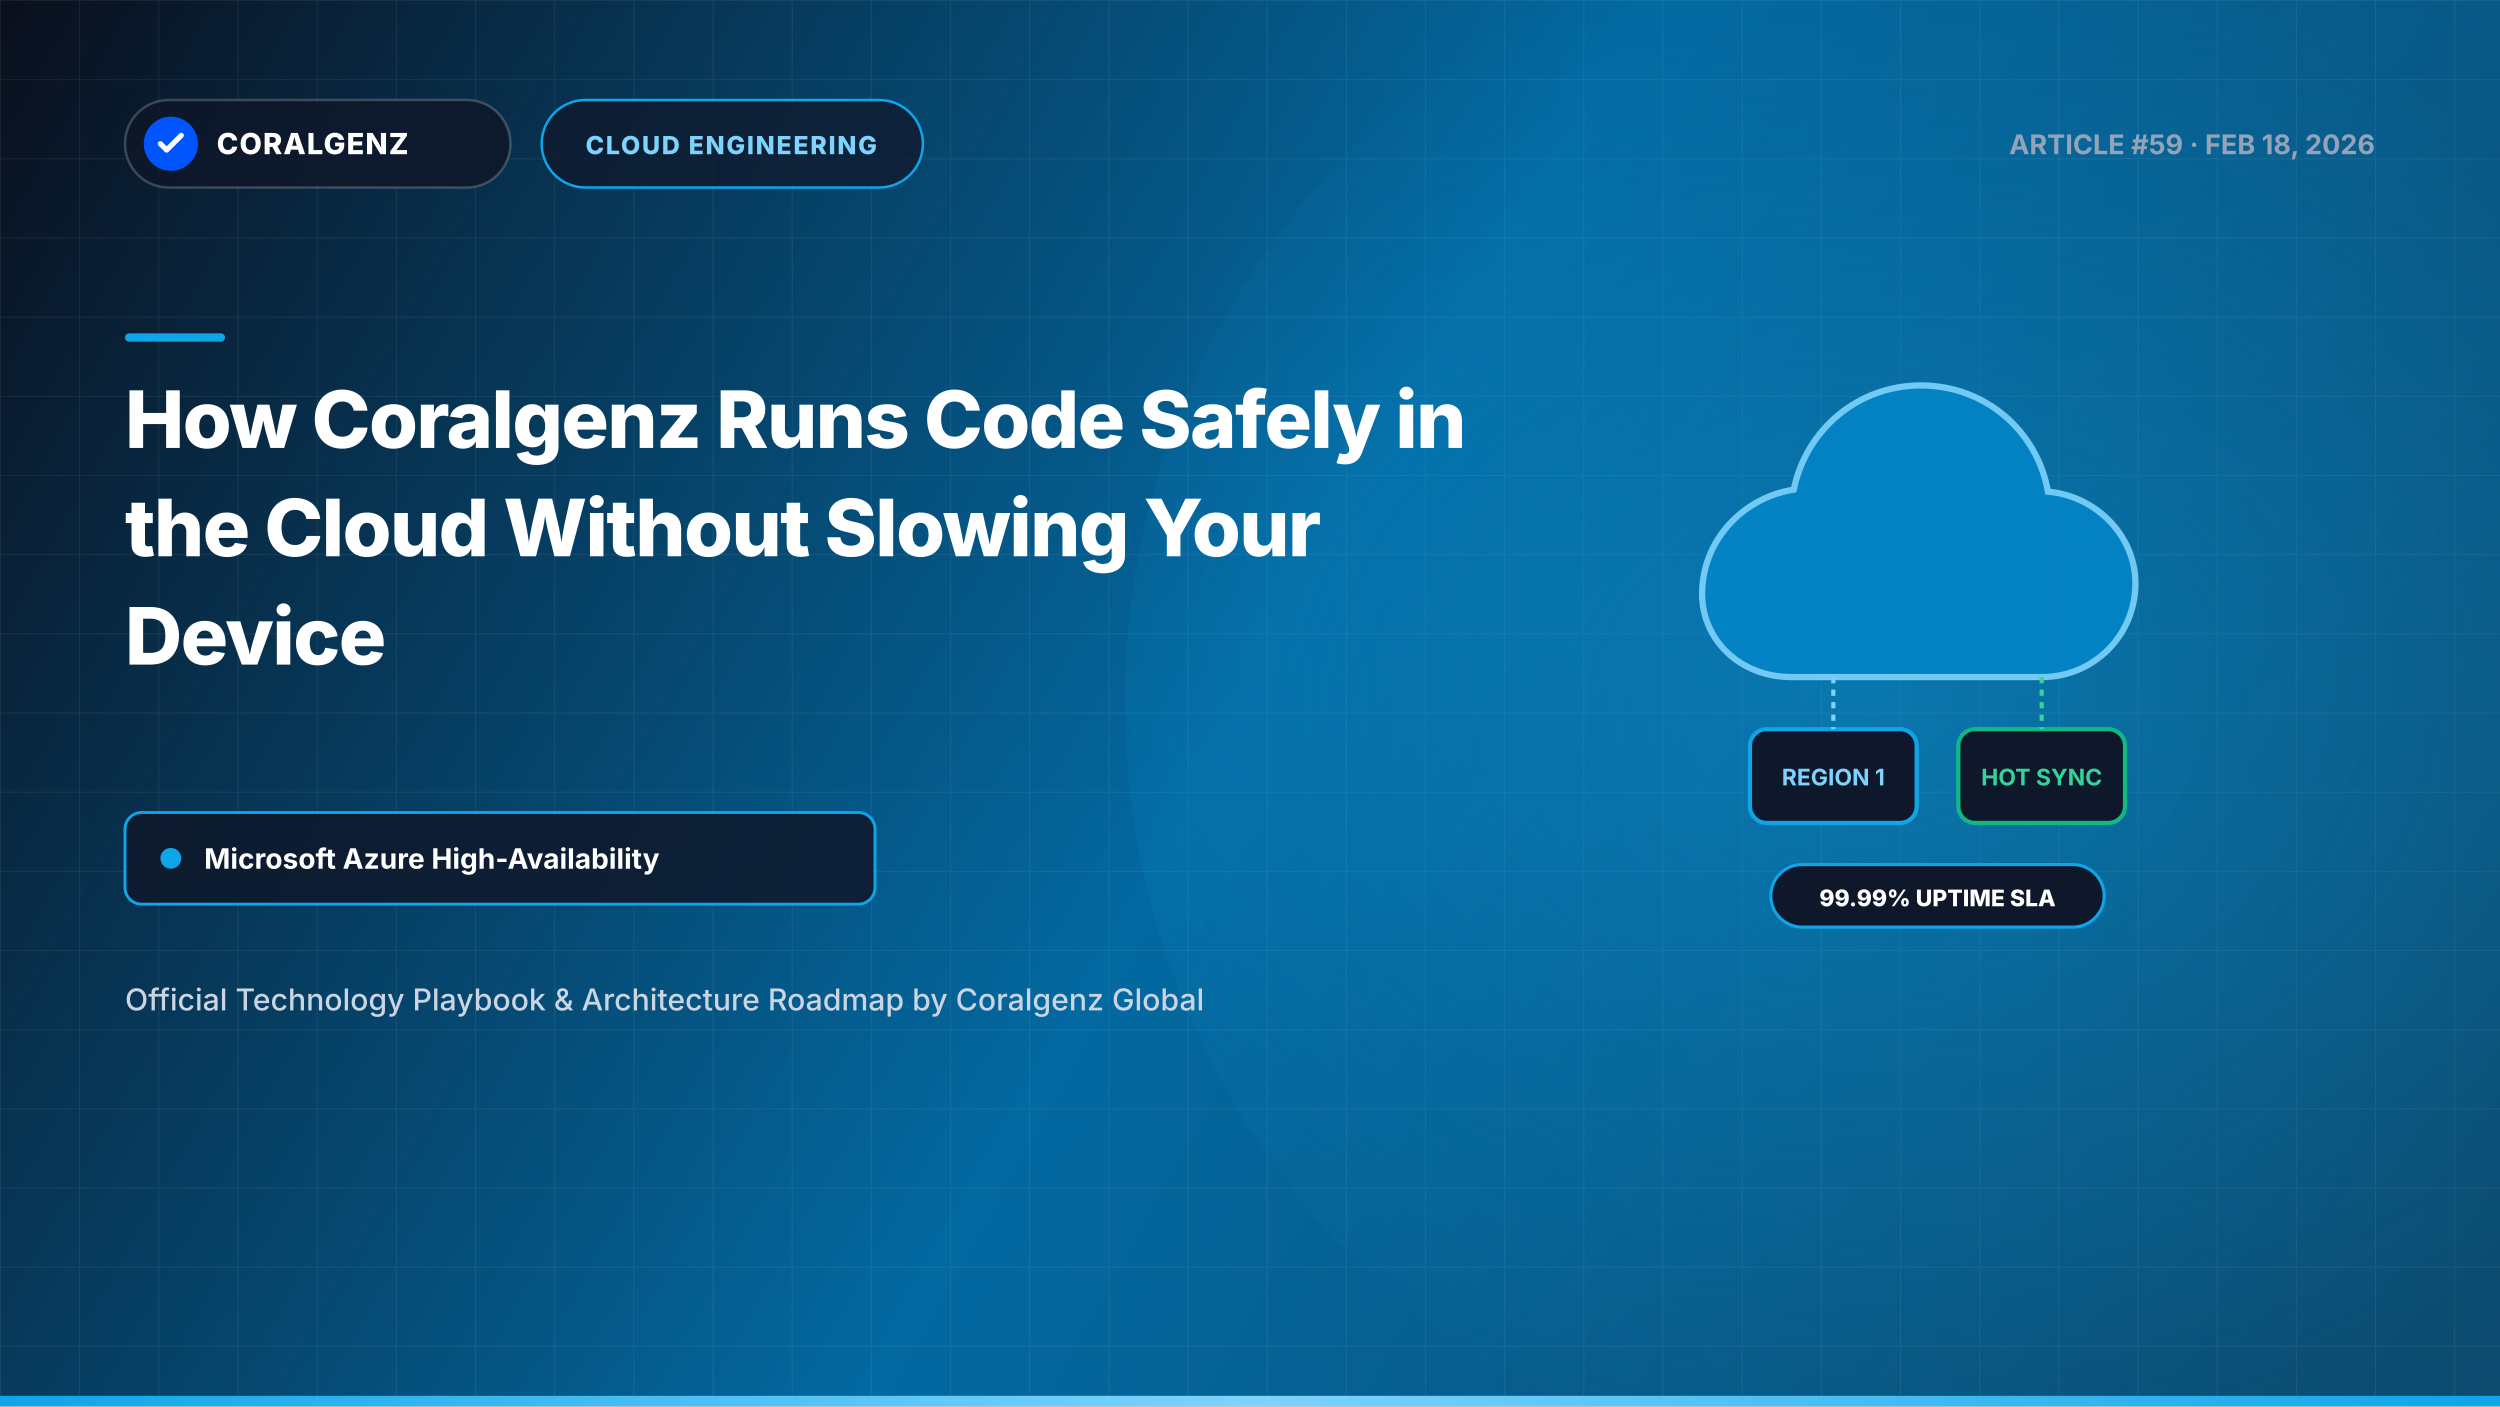
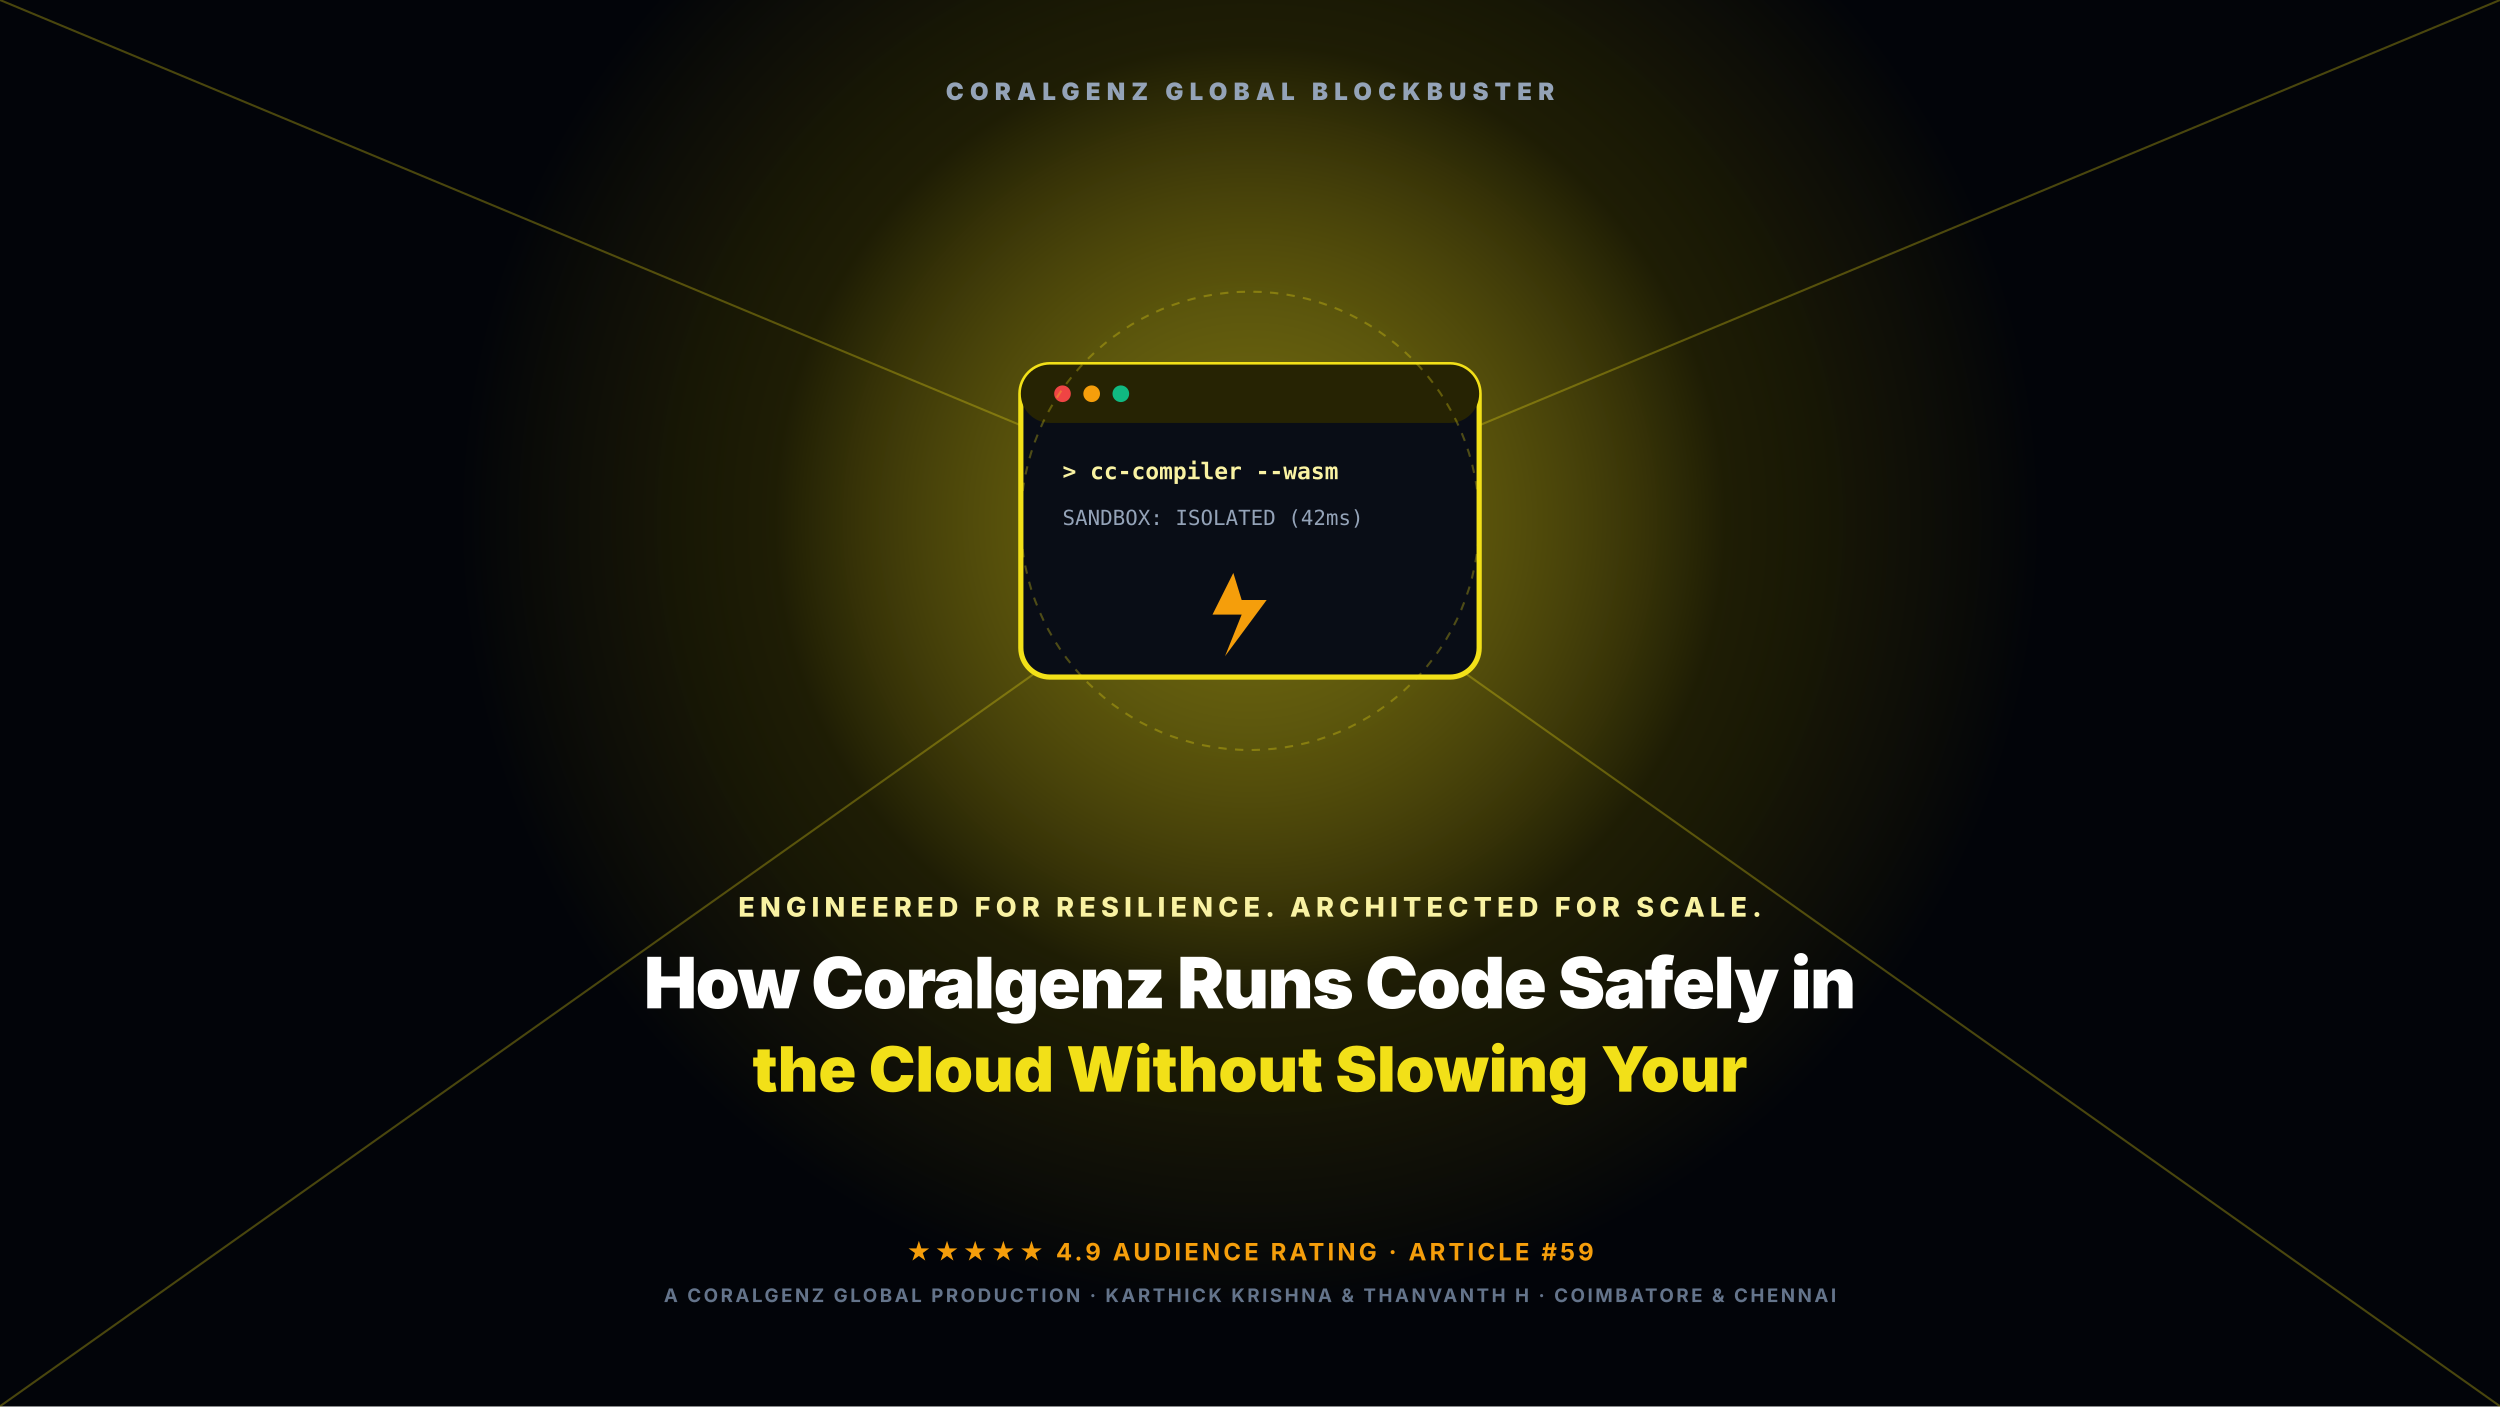
<svg xmlns="http://www.w3.org/2000/svg" width="1200" height="675" viewBox="0 0 1200 675" fill="none">
  <defs>
-     <linearGradient id="bg-59" x1="0" y1="0" x2="1200" y2="675" gradientUnits="userSpaceOnUse">
-       <stop stop-color="#0a0f1d" />
-       <stop offset="0.5" stop-color="#0369a1" />
-       <stop offset="1" stop-color="#0c4a6e" />
-     </linearGradient>
-     <radialGradient id="glow-59" cx="0" cy="0" r="1" gradientUnits="userSpaceOnUse" gradientTransform="translate(900 337) rotate(90) scale(360 480)">
-       <stop stop-color="#0ea5e9" stop-opacity="0.35" />
-       <stop offset="1" stop-color="#0ea5e9" stop-opacity="0" />
+     <radialGradient id="warp-core-59" cx="600" cy="250" r="380" gradientUnits="userSpaceOnUse">
+       <stop stop-color="#f2e018" stop-opacity="0.45" />
+       <stop offset="0.6" stop-color="#262303" stop-opacity="0.8" />
+       <stop offset="1" stop-color="#020409" />
    </radialGradient>
-     <linearGradient id="line-grad-59" x1="0" y1="0" x2="1200" y2="0" gradientUnits="userSpaceOnUse">
-       <stop stop-color="#0ea5e9" />
-       <stop offset="0.5" stop-color="#7dd3fc" />
-       <stop offset="1" stop-color="#0ea5e9" />
-     </linearGradient>
-     <pattern id="grid-59" width="38" height="38" patternUnits="userSpaceOnUse">
-       <path d="M 38 0 L 0 0 0 38" fill="none" stroke="#ffffff" stroke-width="0.75" opacity="0.08" />
-     </pattern>
  </defs>
-   <rect width="1200" height="675" fill="url(#bg-59)" />
-   <rect width="1200" height="675" fill="url(#grid-59)" />
-   <circle cx="920" cy="337" r="380" fill="url(#glow-59)" />
-   <g transform="translate(60, 48)">
-     <rect width="185" height="42" rx="21" fill="rgba(15, 23, 42, 0.85)" stroke="rgba(255, 255, 255, 0.2)" stroke-width="1.2" />
-     <circle cx="22" cy="21" r="13" fill="#0055fe" />
-     <path d="M 17 21 L 20 24 L 27 17" stroke="#ffffff" stroke-width="2.5" stroke-linecap="round" stroke-linejoin="round" />
-     <text x="44" y="26" font-family="'Satoshi', 'Inter', -apple-system, sans-serif" font-size="14" font-weight="800" fill="#ffffff" letter-spacing="0.5">CORALGENZ</text>
-     <rect x="200" y="0" width="183" height="42" rx="21" fill="rgba(15, 23, 42, 0.75)" stroke="#0ea5e9" stroke-width="1.2" />
-     <text x="291" y="26" font-family="'Inter', sans-serif" font-size="12" font-weight="800" fill="#7dd3fc" letter-spacing="0.8" text-anchor="middle">CLOUD ENGINEERING</text>
-     <text x="1080" y="26" text-anchor="end" font-family="'JetBrains Mono', 'Inter', monospace" font-size="13" font-weight="700" fill="#94a3b8">ARTICLE #59 · FEB 18, 2026</text>
+   <rect width="1200" height="675" fill="#020409" />
+   <rect width="1200" height="675" fill="url(#warp-core-59)" />
+   <line x1="0" y1="0" x2="600" y2="250" stroke="#f2e018" stroke-width="1" opacity="0.3" />
+   <line x1="1200" y1="0" x2="600" y2="250" stroke="#f2e018" stroke-width="1" opacity="0.3" />
+   <line x1="0" y1="675" x2="600" y2="250" stroke="#f2e018" stroke-width="1" opacity="0.3" />
+   <line x1="1200" y1="675" x2="600" y2="250" stroke="#f2e018" stroke-width="1" opacity="0.3" />
+   <g transform="translate(600, 250)">
+     <rect x="-110" y="-75" width="220" height="150" rx="14" fill="#090d16" stroke="#f2e018" stroke-width="2.5" />
+     <rect x="-110" y="-75" width="220" height="28" rx="14" fill="#262303" />
+     <circle cx="-90" cy="-61" r="4" fill="#ef4444" />
+     <circle cx="-76" cy="-61" r="4" fill="#f59e0b" />
+     <circle cx="-62" cy="-61" r="4" fill="#10b981" />
+     <text x="-90" y="-20" font-family="'JetBrains Mono', monospace" font-size="11" font-weight="700" fill="#f9f2a2">&gt; cc-compiler --wasm</text>
+     <text x="-90" y="2" font-family="'JetBrains Mono', monospace" font-size="10" fill="#94a3b8">SANDBOX: ISOLATED (42ms)</text>
+     <polygon points="-8 25 -18 45 -4 45 -12 65 8 38 -4 38" fill="#f59e0b" />
+     <circle cx="0" cy="0" r="110" stroke="#f2e018" stroke-width="1" stroke-dasharray="4 4" opacity="0.3" />
  </g>
-   <g transform="translate(60, 160)">
-     <rect x="0" y="0" width="48" height="4" rx="2" fill="#0ea5e9" />
-     <text x="0" y="55" font-family="'Satoshi', 'Inter', -apple-system, sans-serif" font-size="38" font-weight="800" fill="#ffffff" letter-spacing="-0.02em">
-       <tspan x="0" dy="0">How Coralgenz Runs Code Safely in</tspan>
-       <tspan x="0" dy="52">the Cloud Without Slowing Your</tspan>
-       <tspan x="0" dy="52">Device</tspan>
-     </text>
-     <g transform="translate(0, 230)">
-       <rect width="360" height="44" rx="8" fill="rgba(15, 23, 42, 0.85)" stroke="#0ea5e9" stroke-width="1.4" />
-       <circle cx="22" cy="22" r="5" fill="#0ea5e9" />
-       <text x="38" y="27" font-family="'Inter', sans-serif" font-size="13.5" font-weight="700" fill="#ffffff">Microsoft Azure High-Availability</text>
-     </g>
-     <text x="0" y="325" font-family="'Inter', sans-serif" font-size="14.5" font-weight="500" fill="#cbd5e1">
-       Official Technology Playbook &amp; Architecture Roadmap by Coralgenz Global
-     </text>
+   <g transform="translate(600, 48)">
+     <text x="0" y="0" font-family="'Inter', sans-serif" font-size="11.5" font-weight="900" fill="#94a3b8" letter-spacing="3" text-anchor="middle">CORALGENZ GLOBAL BLOCKBUSTER</text>
  </g>
-   <g transform="translate(730, 130)">
-     <g transform="translate(40, 25)">
-       <path d="M 110 170 H 210 C 235 170 255 150 255 125 C 255 102 236 83 213 81 C 208 52 183 30 152 30 C 122 30 97 51 91 80 C 66 84 47 105 47 130 C 47 152 65 170 90 170 H 110 Z" fill="#0284c7" stroke="#7dd3fc" stroke-width="3" opacity="0.9" />
-       <rect x="70" y="195" width="80" height="45" rx="8" fill="#0f172a" stroke="#0ea5e9" stroke-width="2" />
-       <text x="110" y="222" font-family="'Inter', sans-serif" font-size="11" font-weight="700" fill="#7dd3fc" text-anchor="middle">REGION 1</text>
-       <rect x="170" y="195" width="80" height="45" rx="8" fill="#0f172a" stroke="#10b981" stroke-width="2" />
-       <text x="210" y="222" font-family="'Inter', sans-serif" font-size="11" font-weight="700" fill="#34d399" text-anchor="middle">HOT SYNC</text>
-       <line x1="110" y1="170" x2="110" y2="195" stroke="#7dd3fc" stroke-width="2" stroke-dasharray="3 3" />
-       <line x1="210" y1="170" x2="210" y2="195" stroke="#34d399" stroke-width="2" stroke-dasharray="3 3" />
-       <rect x="80" y="260" width="160" height="30" rx="15" fill="#0f172a" stroke="#0ea5e9" stroke-width="1.5" />
-       <text x="160" y="280" font-family="'Inter', sans-serif" font-size="11" font-weight="800" fill="#ffffff" text-anchor="middle">99.99% UPTIME SLA</text>
-     </g>
+   <g transform="translate(600, 440)">
+     <text x="0" y="0" font-family="'Inter', sans-serif" font-size="13" font-weight="800" fill="#f9f2a2" letter-spacing="2.5" text-anchor="middle">ENGINEERED FOR RESILIENCE. ARCHITECTED FOR SCALE.</text>
+     <text x="0" y="44" font-family="'Satoshi', 'Inter', sans-serif" font-size="34" font-weight="900" fill="#ffffff" letter-spacing="-0.02em" text-anchor="middle">How Coralgenz Runs Code Safely in</text>
+     <text x="0" y="84" font-family="'Satoshi', 'Inter', sans-serif" font-size="30" font-weight="900" fill="#f2e018" text-anchor="middle">the Cloud Without Slowing Your</text>
  </g>
-   <rect x="0" y="670" width="1200" height="5" fill="url(#line-grad-59)" />
+   <g transform="translate(600, 605)">
+     <text x="0" y="0" font-family="'Inter', sans-serif" font-size="11.5" font-weight="700" fill="#f59e0b" letter-spacing="1.5" text-anchor="middle">★★★★★ 4.9 AUDIENCE RATING · ARTICLE #59</text>
+     <text x="0" y="20" font-family="'Inter', sans-serif" font-size="9" font-weight="700" fill="#64748b" letter-spacing="1.2" text-anchor="middle">A CORALGENZ GLOBAL PRODUCTION · KARTHICK KRISHNA &amp; THANVANTH H · COIMBATORE &amp; CHENNAI</text>
+   </g>
</svg>
